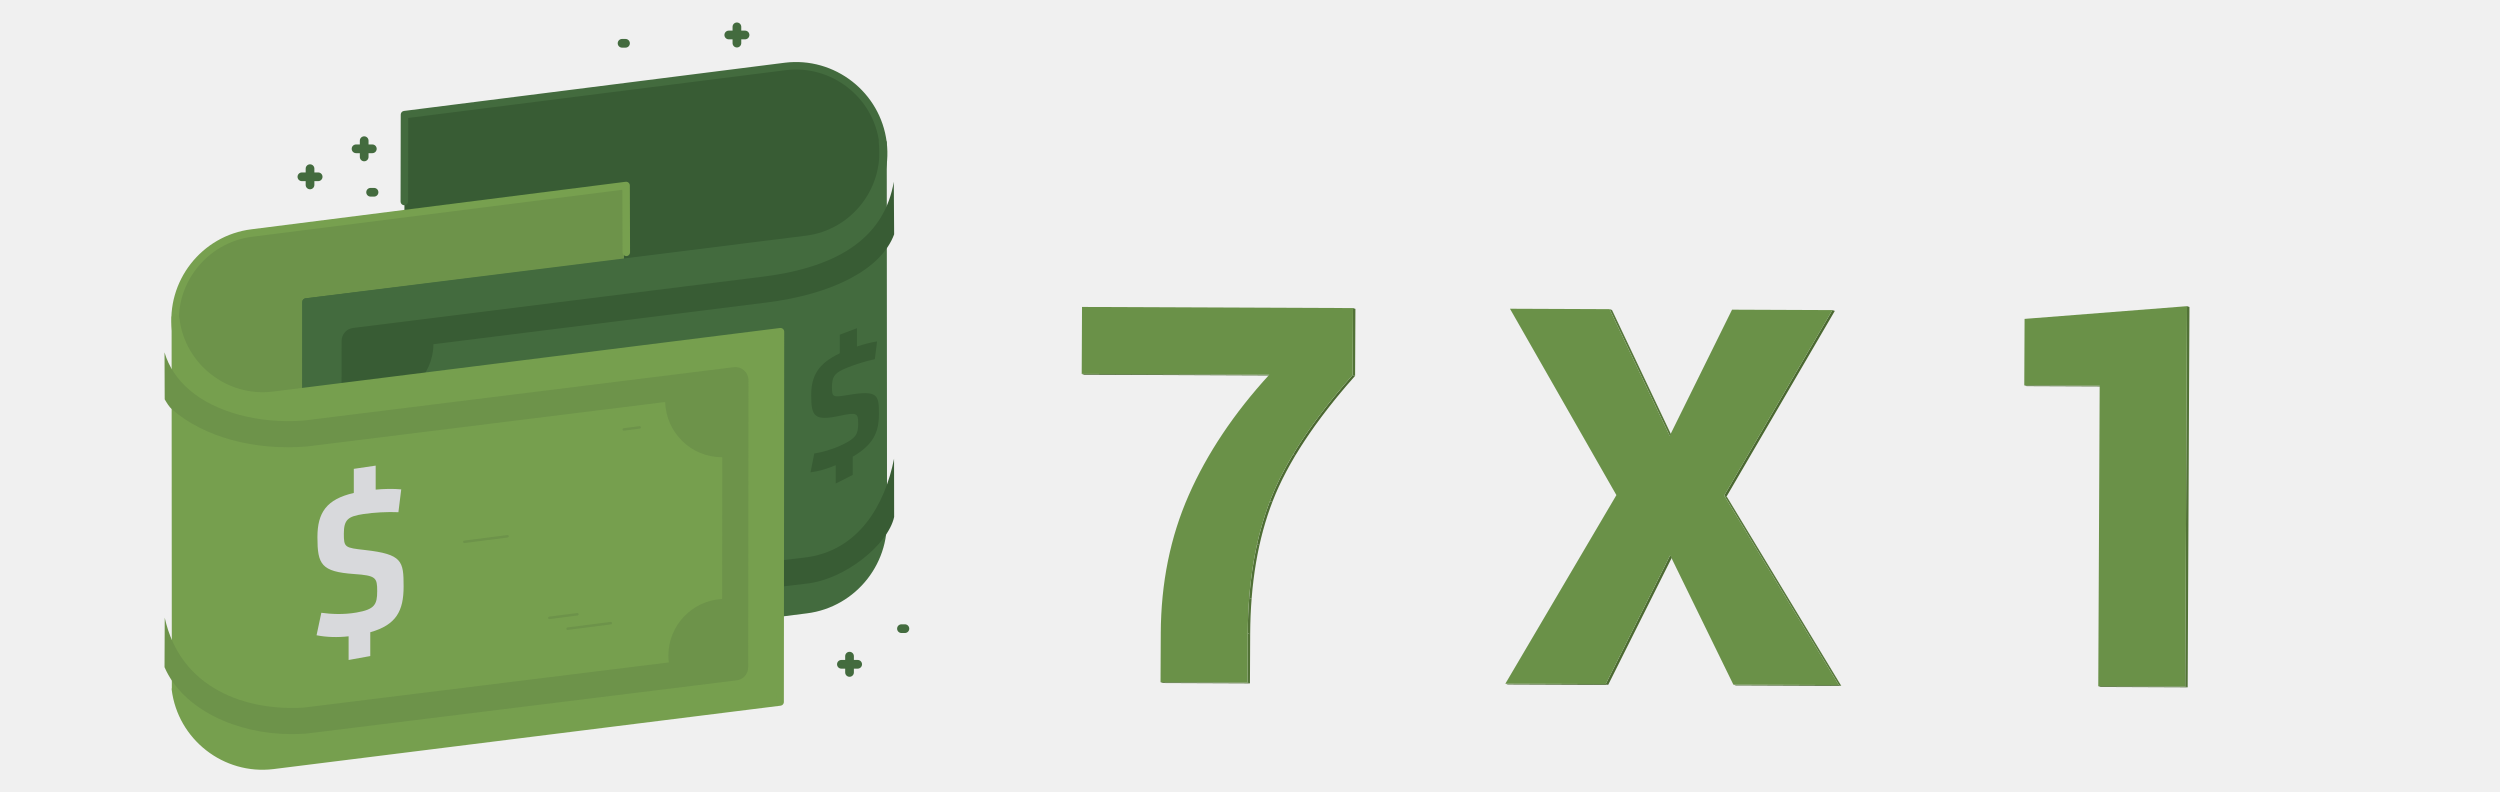
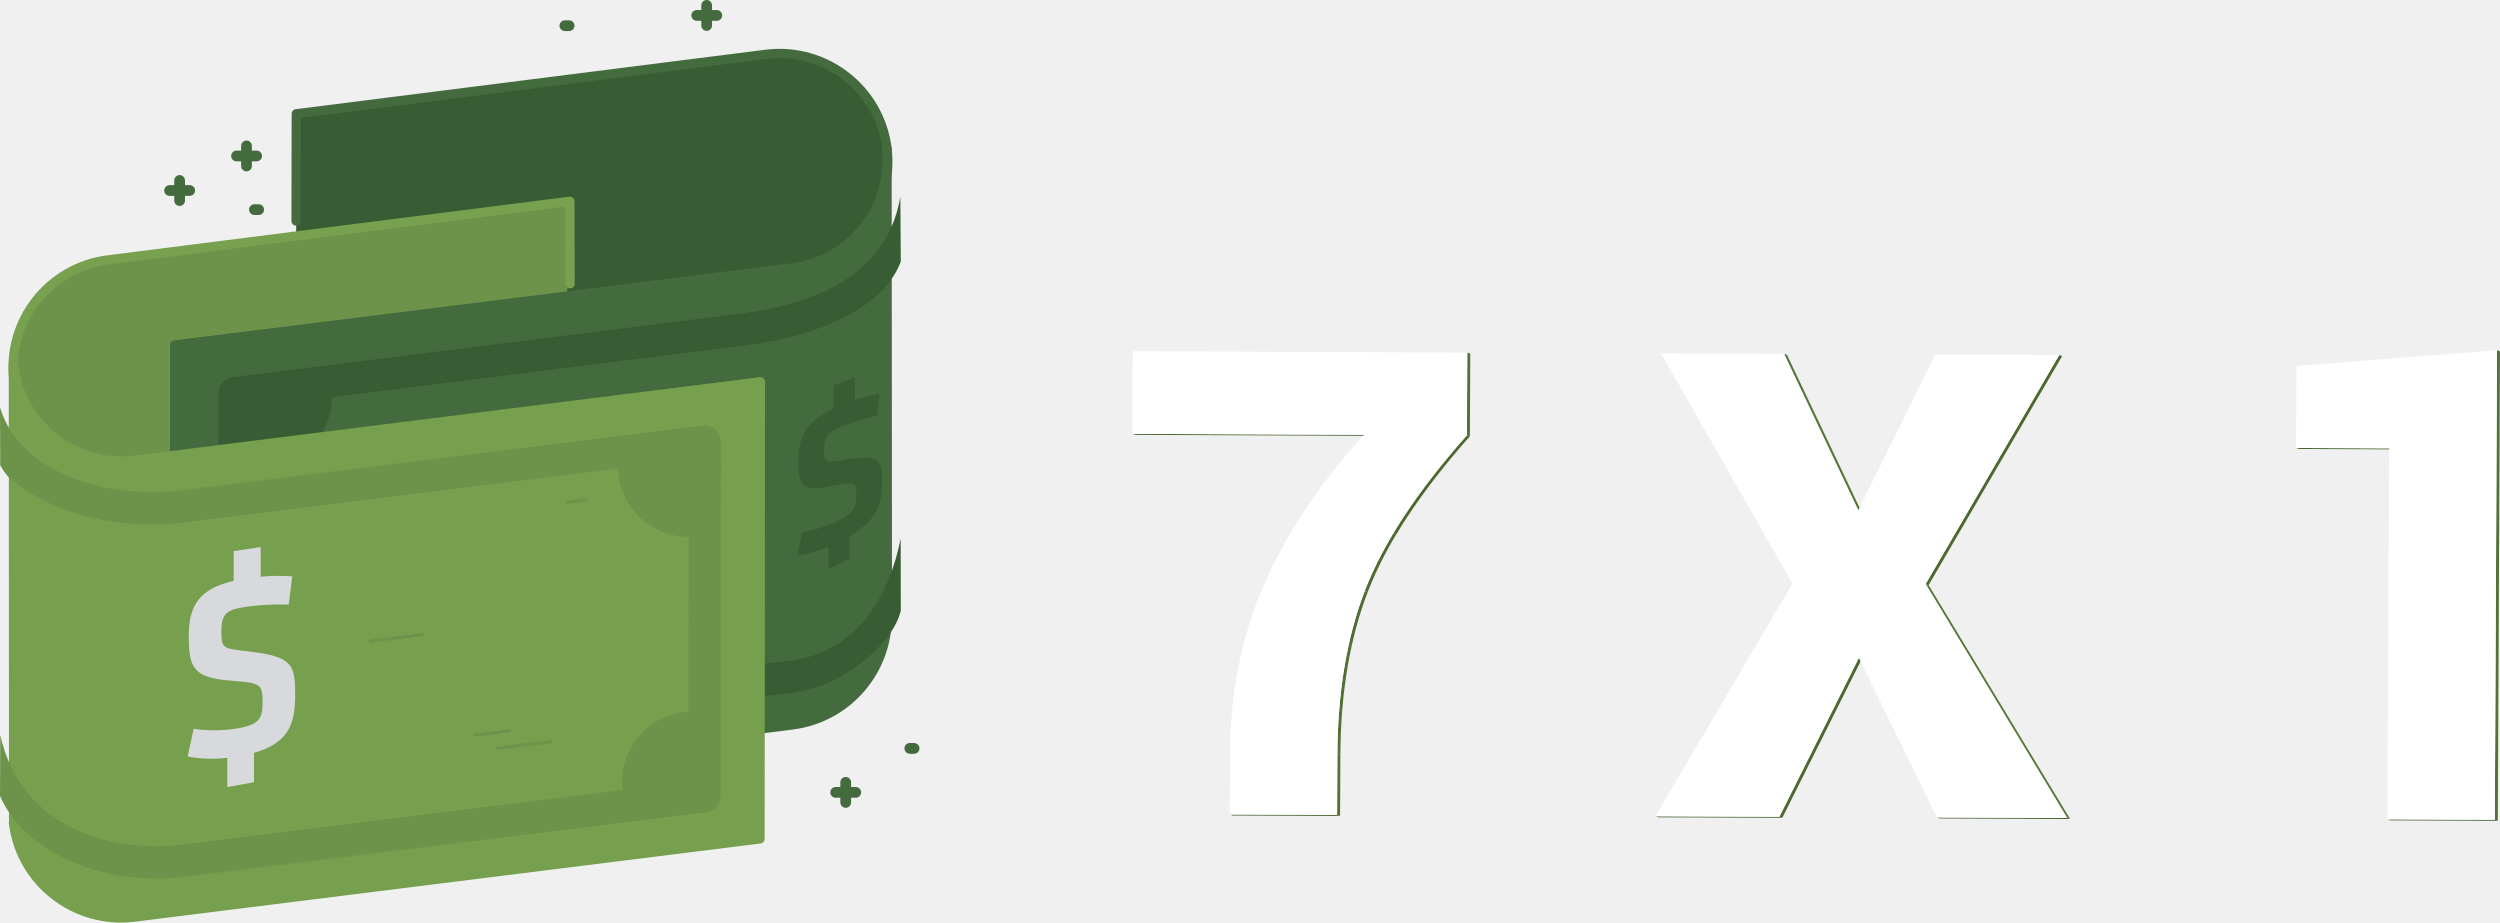
- <svg xmlns="http://www.w3.org/2000/svg" xmlns:xlink="http://www.w3.org/1999/xlink" version="1.1" id="Capa_1" x="0px" y="0px" width="2000px" height="633.333px" viewBox="0 0 2000 633.333" enable-background="new 0 0 2000 633.333" xml:space="preserve">
-   <g>
-     <path fill="#6D934A" d="M501.034,201.862l-0.154-53.461l-299.294,38c-38.256,4.705-65.708,39.853-61,78.112l0,0   c4.701,38.253,39.851,65.702,78.105,61l286.7-35.302" />
-     <path fill="#385C34" d="M323.527,172.442l0.155-78.945l304.523-40.342c38.254-4.745,73.433,22.67,78.175,60.921l0,0   c4.748,38.248-22.664,73.428-60.92,78.175l-146.225,17.566l-0.416-62.081L323.527,172.442z" />
-     <path fill="none" stroke="#436B3E" stroke-width="6" stroke-linecap="round" stroke-linejoin="round" stroke-miterlimit="10" d="   M323.463,161.193l0.131-69.47l304.611-38.567c38.254-4.745,73.433,22.67,78.175,60.921l0,0   c4.748,38.248-22.664,73.428-60.92,78.175l-400.646,49.37l0.062,87.275" />
-     <path fill="none" stroke="#77A04F" stroke-width="6" stroke-linecap="round" stroke-linejoin="round" stroke-miterlimit="10" d="   M501.034,201.862l-0.154-53.461l-299.294,38c-38.256,4.705-65.708,39.853-61,78.112l0,0c4.701,38.253,39.851,65.702,78.105,61   l286.7-35.302" />
-     <path fill="#436B3E" stroke="#436B3E" stroke-width="6" stroke-linecap="round" stroke-linejoin="round" stroke-miterlimit="10" d="   M705.979,113.353L705.979,113.353c4.742,38.251-22.669,73.43-60.921,78.177l-400.244,50.092l-0.228,296.778l400.472-50.68   c38.252-4.746,65.664-39.921,60.921-78.169l0,0l0.638,1.51l-0.215-296.78" />
-     <g>
-       <g>
-         <path fill="#436B3E" d="M248.023,151.429c-1.926,0-3.486-1.556-3.486-3.48v-13.024c0-1.922,1.56-3.482,3.486-3.482     c1.922,0,3.481,1.56,3.481,3.482v13.024C251.504,149.873,249.945,151.429,248.023,151.429z" />
+ <svg xmlns="http://www.w3.org/2000/svg" width="1619.94" height="597.877" viewBox="0 0 1619.94 597.877">
+   <defs>
+     <clipPath id="clip-path">
+       <path id="Path_30" data-name="Path 30" d="M1082.14,300.025l1.945.65q-48.021,54.186-65.831,99.949t-18.1,106.745l-1.945-.65q.286-60.972,18.1-106.745Q1034.115,354.22,1082.14,300.025Z" />
+     </clipPath>
+   </defs>
+   <g id="logo" transform="translate(-131.62 -17.992)">
+     <g id="Group_27" data-name="Group 27">
+       <path id="Path_1" data-name="Path 1" d="M501.034,201.862,500.88,148.4l-299.294,38a70.282,70.282,0,0,0-61,78.112h0a70.283,70.283,0,0,0,78.105,61l286.7-35.3" fill="#6d934a" />
+       <path id="Path_2" data-name="Path 2" d="M323.527,172.442l.155-78.945L628.205,53.155a70.284,70.284,0,0,1,78.175,60.921h0a70.284,70.284,0,0,1-60.92,78.175L499.235,209.817l-.416-62.081Z" fill="#385c34" />
+       <path id="Path_3" data-name="Path 3" d="M323.463,161.193l.131-69.47L628.205,53.156a70.284,70.284,0,0,1,78.175,60.921h0a70.284,70.284,0,0,1-60.92,78.175l-400.646,49.37.062,87.275" fill="none" stroke="#436b3e" stroke-linecap="round" stroke-linejoin="round" stroke-miterlimit="10" stroke-width="6" />
+       <path id="Path_4" data-name="Path 4" d="M501.034,201.862,500.88,148.4l-299.294,38a70.282,70.282,0,0,0-61,78.112h0a70.283,70.283,0,0,0,78.105,61l286.7-35.3" fill="none" stroke="#77a04f" stroke-linecap="round" stroke-linejoin="round" stroke-miterlimit="10" stroke-width="6" />
+       <path id="Path_5" data-name="Path 5" d="M705.979,113.353h0a70.292,70.292,0,0,1-60.921,78.177L244.814,241.622,244.586,538.4l400.472-50.68a70.285,70.285,0,0,0,60.921-78.169h0l.638,1.51-.215-296.78" fill="#436b3e" stroke="#436b3e" stroke-linecap="round" stroke-linejoin="round" stroke-miterlimit="10" stroke-width="6" />
+       <g id="Group_3" data-name="Group 3">
+         <g id="Group_1" data-name="Group 1">
+           <path id="Path_6" data-name="Path 6" d="M248.023,151.429a3.481,3.481,0,0,1-3.486-3.48V134.925a3.483,3.483,0,0,1,6.967,0v13.024A3.479,3.479,0,0,1,248.023,151.429Z" fill="#436b3e" />
+         </g>
+         <g id="Group_2" data-name="Group 2">
+           <path id="Path_7" data-name="Path 7" d="M254.53,144.92H241.51a3.482,3.482,0,0,1,0-6.965h13.02a3.482,3.482,0,1,1,0,6.965Z" fill="#436b3e" />
+         </g>
      </g>
-       <g>
-         <path fill="#436B3E" d="M254.53,144.92h-13.02c-1.923,0-3.482-1.561-3.482-3.483c0-1.923,1.56-3.482,3.482-3.482h13.02     c1.926,0,3.483,1.56,3.483,3.482C258.013,143.36,256.456,144.92,254.53,144.92z" />
+       <g id="Group_6" data-name="Group 6">
+         <g id="Group_4" data-name="Group 4">
+           <path id="Path_8" data-name="Path 8" d="M679.624,541.439a3.483,3.483,0,0,1-3.481-3.479V524.93a3.482,3.482,0,0,1,6.964,0v13.03A3.485,3.485,0,0,1,679.624,541.439Z" fill="#436b3e" />
+         </g>
+         <g id="Group_5" data-name="Group 5">
+           <path id="Path_9" data-name="Path 9" d="M686.141,534.924H673.114a3.482,3.482,0,1,1,0-6.964h13.027a3.482,3.482,0,0,1,0,6.964Z" fill="#436b3e" />
+         </g>
+       </g>
+       <g id="Group_9" data-name="Group 9">
+         <g id="Group_7" data-name="Group 7">
+           <path id="Path_10" data-name="Path 10" d="M589.525,37.981a3.484,3.484,0,0,1-3.479-3.484V21.475a3.482,3.482,0,1,1,6.964,0V34.5A3.482,3.482,0,0,1,589.525,37.981Z" fill="#436b3e" />
+         </g>
+         <g id="Group_8" data-name="Group 8">
+           <path id="Path_11" data-name="Path 11" d="M596.037,31.468H583.014a3.484,3.484,0,0,1,0-6.967h13.023a3.484,3.484,0,1,1,0,6.967Z" fill="#436b3e" />
+         </g>
+       </g>
+       <g id="Group_12" data-name="Group 12">
+         <g id="Group_10" data-name="Group 10">
+           <path id="Path_12" data-name="Path 12" d="M291.348,129.042a3.481,3.481,0,0,1-3.48-3.48V112.54a3.482,3.482,0,1,1,6.964,0v13.022A3.483,3.483,0,0,1,291.348,129.042Z" fill="#436b3e" />
+         </g>
+         <g id="Group_11" data-name="Group 11">
+           <path id="Path_13" data-name="Path 13" d="M297.861,122.533H284.84a3.484,3.484,0,0,1,0-6.967h13.021a3.484,3.484,0,1,1,0,6.967Z" fill="#436b3e" />
+         </g>
+       </g>
+       <g id="Group_14" data-name="Group 14">
+         <g id="Group_13" data-name="Group 13">
+           <path id="Path_14" data-name="Path 14" d="M500.4,38.124h-2.749a3.484,3.484,0,0,1,0-6.968H500.4a3.484,3.484,0,1,1,0,6.968Z" fill="#436b3e" />
+         </g>
+       </g>
+       <g id="Group_16" data-name="Group 16">
+         <g id="Group_15" data-name="Group 15">
+           <path id="Path_15" data-name="Path 15" d="M723.919,506.417h-2.75a3.485,3.485,0,0,1,0-6.97h2.75a3.485,3.485,0,0,1,0,6.97Z" fill="#436b3e" />
+         </g>
+       </g>
+       <g id="Group_18" data-name="Group 18">
+         <g id="Group_17" data-name="Group 17">
+           <path id="Path_16" data-name="Path 16" d="M299.237,157.3h-2.75a3.482,3.482,0,1,1,0-6.965h2.75a3.482,3.482,0,0,1,0,6.965Z" fill="#436b3e" />
+         </g>
+       </g>
+       <path id="Path_17" data-name="Path 17" d="M715.241,366.984c-7.11,36.114-27.987,74.418-72.575,79.187L294.054,487.048l.093-167.318c.635.1,1.248.242,1.889.315a45.259,45.259,0,0,0,50.7-44.673l266-33.292c53.69-6.661,92.318-26.748,102.572-54.609l-.277-42.054c-7.232,42.521-41.178,68.03-104.876,75.932L282.427,262.366a10.447,10.447,0,0,0-9.149,10.363l-.126,226.056a10.453,10.453,0,0,0,10.447,10.46,9.632,9.632,0,0,0,1.219-.074L645,466.937c31.428-3.356,65.58-31.609,70.316-53.376Z" fill="#385c34" />
+       <path id="Path_18" data-name="Path 18" d="M140.585,255.249h0a70.276,70.276,0,0,0,78.1,61l405.678-50.871-.277,296.194L218.428,612.287a70.292,70.292,0,0,1-78.109-61.005h.141l-.178-297.187.109,2.156" fill="#769f4e" stroke="#769f4e" stroke-linecap="round" stroke-linejoin="round" stroke-miterlimit="10" stroke-width="6" />
+       <path id="Path_19" data-name="Path 19" d="M595.249,296.278a10.458,10.458,0,0,0-8.207-2.541L243.224,336.412c-35.8,2.816-70.862-6.525-91.582-24.391-9.946-8.577-16.687-18.688-20.022-30.136l.135,37.577c1.748,2.9,3.42,5.955,6.242,8.384,25.216,21.744,65.255,32.733,107.114,29.377.155-.015.3-.025.455-.045l286.579-35.57a45.47,45.47,0,0,0,45.433,44.182c.082,0,.161-.011.241-.011l-.107,113.387a45.453,45.453,0,0,0-43.01,45.365,44.914,44.914,0,0,0,.358,5.4L243.084,566.055c-45.919,2.9-98.742-14.773-111.295-71.906l-.169,39.576c14.585,33.816,57.716,53.558,101.4,53.558,3.839,0,7.752-.129,11.715-.383.2-.022.406-.033.609-.058l344.039-42.565a10.462,10.462,0,0,0,9.169-10.365l.223-229.795A10.465,10.465,0,0,0,595.249,296.278Z" fill="#6d934a" />
+       <g id="Group_20" data-name="Group 20">
+         <g id="Group_19" data-name="Group 19">
+           <path id="Path_20" data-name="Path 20" d="M278.888,527.989V509.041a84.365,84.365,0,0,1-25.638-.833l3.809-17.98a92.844,92.844,0,0,0,28.064-.184c14.556-2.52,16.633-6.311,16.633-17.107s-.865-12.534-18.536-13.72c-26.162-1.878-29.282-7.6-29.282-29.428,0-19.749,7.278-30.383,29.1-35.432V375.081l17.5-2.586v19.2a114.354,114.354,0,0,1,20.439-.2l-2.254,18.27a155.582,155.582,0,0,0-28.235,1.5c-11.953,1.864-15.419,4.3-15.419,15.685,0,11.033.692,11.269,17.153,13.08,29.623,3.376,30.664,8.839,30.664,29.139,0,19.624-5.889,30.727-26.68,36.633v19.043Z" fill="#d8d9dc" />
+         </g>
+       </g>
+       <g id="Group_22" data-name="Group 22">
+         <g id="Group_21" data-name="Group 21">
+           <path id="Path_21" data-name="Path 21" d="M668.569,386.813V372.151a74.365,74.365,0,0,1-20.146,5.7l2.992-15.04a84.059,84.059,0,0,0,22.056-6.845c11.439-5.4,13.069-8.788,13.069-17.028s-.679-9.373-14.565-6.306c-20.56,4.393-23.009.594-23.009-16.552,0-15.51,5.718-25.29,22.87-33.461V267.742l13.753-5.2V277.2a102.442,102.442,0,0,1,16.067-4.089l-1.771,14.23a142.307,142.307,0,0,0-22.193,6.825c-9.393,3.852-12.117,6.444-12.117,15.267,0,8.56.544,8.593,13.481,6.452,23.281-3.829,24.1.059,24.1,15.34,0,14.771-4.632,24.57-20.968,34.149v14.582Z" fill="#385c34" />
+         </g>
+       </g>
+       <g id="Group_23" data-name="Group 23">
+         <line id="Line_1" data-name="Line 1" x1="34.554" y2="4.426" transform="translate(454.067 498.512)" fill="none" stroke="#6d934a" stroke-linecap="round" stroke-linejoin="round" stroke-miterlimit="10" stroke-width="2" />
+       </g>
+       <g id="Group_24" data-name="Group 24">
+         <line id="Line_2" data-name="Line 2" x1="34.554" y2="4.437" transform="translate(371.47 429.021)" fill="none" stroke="#6d934a" stroke-linecap="round" stroke-linejoin="round" stroke-miterlimit="10" stroke-width="2" />
+       </g>
+       <g id="Group_25" data-name="Group 25">
+         <line id="Line_3" data-name="Line 3" x1="12.725" y2="1.627" transform="translate(499.026 341.914)" fill="none" stroke="#6d934a" stroke-linecap="round" stroke-linejoin="round" stroke-miterlimit="10" stroke-width="2" />
+       </g>
+       <g id="Group_26" data-name="Group 26">
+         <line id="Line_4" data-name="Line 4" x1="22.426" y2="2.878" transform="translate(439.496 491.418)" fill="none" stroke="#6d934a" stroke-linecap="round" stroke-linejoin="round" stroke-miterlimit="10" stroke-width="2" />
      </g>
    </g>
-     <g>
-       <g>
-         <path fill="#436B3E" d="M679.624,541.439c-1.926,0-3.481-1.565-3.481-3.479v-13.03c0-1.925,1.555-3.479,3.481-3.479     c1.925,0,3.483,1.554,3.483,3.479v13.03C683.107,539.874,681.549,541.439,679.624,541.439z" />
-       </g>
-       <g>
-         <path fill="#436B3E" d="M686.141,534.924h-13.027c-1.926,0-3.482-1.559-3.482-3.485c0-1.926,1.557-3.479,3.482-3.479h13.027     c1.925,0,3.48,1.553,3.48,3.479C689.621,533.365,688.066,534.924,686.141,534.924z" />
-       </g>
-     </g>
-     <g>
-       <g>
-         <path fill="#436B3E" d="M589.525,37.981c-1.919,0-3.479-1.561-3.479-3.484V21.475c0-1.926,1.56-3.483,3.479-3.483     c1.93,0,3.485,1.557,3.485,3.483v13.022C593.01,36.42,591.455,37.981,589.525,37.981z" />
-       </g>
-       <g>
-         <path fill="#436B3E" d="M596.037,31.468h-13.023c-1.922,0-3.48-1.559-3.48-3.482c0-1.925,1.558-3.485,3.48-3.485h13.023     c1.925,0,3.486,1.56,3.486,3.485C599.523,29.909,597.962,31.468,596.037,31.468z" />
-       </g>
-     </g>
-     <g>
-       <g>
-         <path fill="#436B3E" d="M291.348,129.042c-1.922,0-3.48-1.56-3.48-3.48V112.54c0-1.926,1.559-3.485,3.48-3.485     c1.924,0,3.484,1.56,3.484,3.485v13.022C294.832,127.482,293.272,129.042,291.348,129.042z" />
-       </g>
-       <g>
-         <path fill="#436B3E" d="M297.861,122.533H284.84c-1.924,0-3.483-1.56-3.483-3.485c0-1.923,1.559-3.482,3.483-3.482h13.021     c1.925,0,3.485,1.56,3.485,3.482C301.346,120.973,299.786,122.533,297.861,122.533z" />
-       </g>
-     </g>
-     <g>
-       <g>
-         <path fill="#436B3E" d="M500.401,38.124h-2.749c-1.922,0-3.482-1.561-3.482-3.486c0-1.922,1.56-3.482,3.482-3.482h2.749     c1.927,0,3.485,1.56,3.485,3.482C503.887,36.563,502.329,38.124,500.401,38.124z" />
-       </g>
-     </g>
-     <g>
-       <g>
-         <path fill="#436B3E" d="M723.919,506.417h-2.75c-1.929,0-3.485-1.566-3.485-3.48c0-1.926,1.556-3.49,3.485-3.49h2.75     c1.931,0,3.484,1.564,3.484,3.49C727.403,504.852,725.85,506.417,723.919,506.417z" />
-       </g>
-     </g>
-     <g>
-       <g>
-         <path fill="#436B3E" d="M299.237,157.296h-2.75c-1.923,0-3.483-1.56-3.483-3.485c0-1.92,1.56-3.48,3.483-3.48h2.75     c1.922,0,3.482,1.56,3.482,3.48C302.719,155.737,301.16,157.296,299.237,157.296z" />
-       </g>
-     </g>
-     <path fill="#385C34" d="M715.241,366.984c-7.11,36.114-27.987,74.418-72.575,79.187l-348.612,40.877l0.093-167.318   c0.635,0.101,1.248,0.242,1.889,0.315c24.96,2.895,47.539-15,50.43-39.96c0.183-1.583,0.255-3.152,0.273-4.713L612.74,242.08   c53.69-6.661,92.318-26.748,102.572-54.609l-0.277-42.054c-7.232,42.521-41.178,68.03-104.876,75.932l-327.732,41.017   c-5.225,0.652-9.146,5.096-9.149,10.363l-0.126,226.056c0,2.995,1.272,5.833,3.502,7.814c1.922,1.711,4.4,2.646,6.945,2.646   c0.405,0,0.81-0.022,1.219-0.074l360.178-42.234c31.428-3.356,65.58-31.609,70.316-53.376L715.241,366.984z" />
-     <path fill="#769F4E" stroke="#769F4E" stroke-width="6" stroke-linecap="round" stroke-linejoin="round" stroke-miterlimit="10" d="   M140.585,255.249L140.585,255.249c4.701,38.257,39.851,65.709,78.105,61.001l405.678-50.871l-0.277,296.194l-405.663,50.714   c-38.256,4.702-73.404-22.753-78.109-61.005h0.141l-0.178-297.187l0.109,2.156" />
-     <path fill="#6D934A" d="M595.249,296.278c-2.245-1.984-5.24-2.91-8.207-2.541l-343.818,42.675   c-35.802,2.816-70.862-6.525-91.582-24.391c-9.946-8.577-16.687-18.688-20.022-30.136l0.135,37.577   c1.748,2.903,3.42,5.955,6.242,8.384c25.216,21.744,65.255,32.733,107.114,29.377c0.155-0.015,0.303-0.025,0.455-0.045   l286.579-35.57c0.704,24.513,20.75,44.182,45.433,44.182c0.082,0,0.161-0.011,0.241-0.011l-0.107,113.387   c-23.964,1.295-43.01,21.081-43.01,45.365c0,1.83,0.144,3.631,0.358,5.4l-291.976,36.124   c-45.919,2.895-98.742-14.773-111.295-71.906l-0.169,39.576c14.585,33.816,57.716,53.558,101.401,53.558   c3.839,0,7.752-0.129,11.715-0.383c0.2-0.022,0.406-0.033,0.609-0.058l344.039-42.565c5.234-0.653,9.161-5.095,9.169-10.365   l0.223-229.795C598.779,301.121,597.492,298.265,595.249,296.278z" />
-     <g>
-       <g>
-         <path fill="#D8D9DC" d="M278.888,527.989v-18.948c-8.659,1.018-17.842,0.736-25.638-0.833l3.809-17.98     c7.797,1.078,17.842,1.586,28.064-0.184c14.556-2.52,16.633-6.311,16.633-17.107s-0.865-12.534-18.536-13.72     c-26.162-1.878-29.282-7.602-29.282-29.428c0-19.749,7.278-30.383,29.104-35.432v-19.276l17.502-2.586v19.202     c6.408-0.629,14.206-0.793,20.439-0.2l-2.254,18.27c-8.313-0.405-19.748,0.178-28.235,1.501     c-11.953,1.864-15.419,4.304-15.419,15.685c0,11.033,0.692,11.269,17.153,13.08c29.623,3.376,30.664,8.839,30.664,29.139     c0,19.624-5.889,30.727-26.68,36.633v19.043L278.888,527.989z" />
-       </g>
-     </g>
-     <g>
-       <g>
-         <path fill="#385C34" d="M668.569,386.813v-14.662c-6.804,2.938-14.02,5.003-20.146,5.701l2.992-15.04     c6.129-1.016,14.021-3.029,22.056-6.845c11.439-5.403,13.069-8.788,13.069-17.028c0-8.24-0.679-9.373-14.565-6.306     c-20.56,4.393-23.009,0.594-23.009-16.552c0-15.51,5.718-25.29,22.87-33.461v-14.878l13.753-5.201v14.661     c5.039-1.715,11.165-3.333,16.067-4.089l-1.771,14.23c-6.536,1.359-15.517,4.1-22.193,6.825     c-9.393,3.852-12.117,6.444-12.117,15.267c0,8.56,0.544,8.593,13.481,6.452c23.281-3.829,24.098,0.059,24.098,15.34     c0,14.771-4.632,24.57-20.968,34.149v14.582L668.569,386.813z" />
-       </g>
-     </g>
-     <g>
-       <line fill="none" stroke="#6D934A" stroke-width="2" stroke-linecap="round" stroke-linejoin="round" stroke-miterlimit="10" x1="488.621" y1="498.512" x2="454.067" y2="502.938" />
-     </g>
-     <g>
-       <line fill="none" stroke="#6D934A" stroke-width="2" stroke-linecap="round" stroke-linejoin="round" stroke-miterlimit="10" x1="406.024" y1="429.021" x2="371.47" y2="433.458" />
-     </g>
-     <g>
-       <line fill="none" stroke="#6D934A" stroke-width="2" stroke-linecap="round" stroke-linejoin="round" stroke-miterlimit="10" x1="511.751" y1="341.914" x2="499.026" y2="343.541" />
-     </g>
-     <g>
-       <line fill="none" stroke="#6D934A" stroke-width="2" stroke-linecap="round" stroke-linejoin="round" stroke-miterlimit="10" x1="461.922" y1="491.418" x2="439.496" y2="494.296" />
-     </g>
-   </g>
-   <g>
-     <g>
-       <g enable-background="new    ">
-         <g>
-           <polygon fill="#496630" points="1015.435,299.745 1017.38,300.395 867.309,299.764 865.363,299.114     " />
-         </g>
-         <g>
-           <polygon fill="#527237" points="998.203,506.719 1000.148,507.369 999.963,546.713 998.018,546.063     " />
-         </g>
-         <g>
-           <polygon fill="#496630" points="998.018,546.063 999.963,546.713 930.376,546.42 928.432,545.771     " />
-         </g>
-         <g enable-background="new    ">
-           <defs>
-             <path id="SVGID_1_" enable-background="new    " d="M1082.135,300.025l1.945,0.65c-32.014,36.124-53.951,69.446-65.831,99.949       c-11.879,30.512-17.91,66.096-18.101,106.745l-1.945-0.65c0.191-40.648,6.222-76.233,18.102-106.745       C1028.184,369.471,1050.121,336.149,1082.135,300.025z" />
-           </defs>
-           <clipPath id="SVGID_2_">
-             <use xlink:href="#SVGID_1_" overflow="visible" />
-           </clipPath>
-           <g clip-path="url(#SVGID_2_)" enable-background="new    ">
-             <path fill="#4B6831" d="M1082.135,300.025l1.945,0.65c-19.717,22.248-35.611,43.433-47.688,63.55l-1.945-0.65       C1046.524,343.458,1062.419,322.273,1082.135,300.025" />
-             <path fill="#4D6B33" d="M1034.447,363.576l1.945,0.65c-7.533,12.548-13.58,24.681-18.144,36.398       c-0.132,0.338-0.263,0.677-0.393,1.016l-1.945-0.65c0.131-0.339,0.262-0.678,0.394-1.016       C1020.867,388.257,1026.915,376.124,1034.447,363.576" />
-             <path fill="#4E6D34" d="M1015.911,400.99l1.945,0.65c-4.161,10.845-7.588,22.326-10.282,34.442l-1.945-0.65       C1008.323,423.316,1011.751,411.835,1015.911,400.99" />
-             <path fill="#507036" d="M1005.629,435.432l1.945,0.65c-3.004,13.506-5.097,27.802-6.279,42.887l-1.944-0.65       C1000.533,463.234,1002.625,448.938,1005.629,435.432" />
-             <path fill="#527237" d="M999.351,478.319l1.944,0.65c-0.719,9.175-1.101,18.641-1.147,28.399l-1.945-0.65       C998.249,496.96,998.631,487.494,999.351,478.319" />
+     <g id="Group_50" data-name="Group 50">
+       <g id="Group_49" data-name="Group 49">
+         <g id="Group_35" data-name="Group 35">
+           <g id="Group_28" data-name="Group 28">
+             <path id="Path_22" data-name="Path 22" d="M1015.43,299.745l1.95.65-150.071-.631-1.946-.65Z" fill="#496630" />
+           </g>
+           <g id="Group_29" data-name="Group 29">
+             <path id="Path_23" data-name="Path 23" d="M998.2,506.719l1.947.65-.187,39.344-1.945-.65Z" fill="#527237" />
+           </g>
+           <g id="Group_30" data-name="Group 30">
+             <path id="Path_24" data-name="Path 24" d="M998.018,546.063l1.945.65-69.587-.293-1.944-.649Z" fill="#496630" />
+           </g>
+           <g id="Group_32" data-name="Group 32">
+             <g id="Group_31" data-name="Group 31" clip-path="url(#clip-path)">
+               <path id="Path_25" data-name="Path 25" d="M1082.14,300.025l1.945.65q-29.576,33.372-47.688,63.55l-1.945-.65q18.1-30.175,47.688-63.55" fill="#4b6831" />
+               <path id="Path_26" data-name="Path 26" d="M1034.45,363.576l1.945.65a241.216,241.216,0,0,0-18.144,36.4q-.2.507-.393,1.016l-1.945-.65q.2-.508.394-1.016a241.414,241.414,0,0,1,18.143-36.4" fill="#4d6b33" />
+               <path id="Path_27" data-name="Path 27" d="M1015.91,400.99l1.945.65a243.668,243.668,0,0,0-10.282,34.442l-1.945-.65a243.548,243.548,0,0,1,10.282-34.442" fill="#4e6d34" />
+               <path id="Path_28" data-name="Path 28" d="M1005.63,435.432l1.945.65a308.485,308.485,0,0,0-6.279,42.887l-1.944-.65a308.486,308.486,0,0,1,6.278-42.887" fill="#507036" />
+               <path id="Path_29" data-name="Path 29" d="M999.351,478.319l1.944.65q-1.078,13.762-1.147,28.4l-1.945-.65q.069-14.637,1.148-28.4" fill="#527237" />
+             </g>
+           </g>
+           <g id="Group_33" data-name="Group 33">
+             <path id="Path_31" data-name="Path 31" d="M1082.39,246.463l1.94.65-.25,53.562-1.94-.65Z" fill="#527237" />
+           </g>
+           <g id="Group_34" data-name="Group 34">
+             <path id="Path_32" data-name="Path 32" d="M1082.39,246.463l-.252,53.563q-48.021,54.186-65.83,99.949t-18.1,106.745l-.185,39.344-69.586-.292.185-39.344q.282-60.15,22.344-110.228,22.047-50.07,64.474-96.454l-150.071-.631.252-53.563Z" fill="#fff" />
          </g>
        </g>
-         <g>
-           <polygon fill="#527237" points="1082.387,246.463 1084.332,247.113 1084.08,300.675 1082.135,300.025     " />
+         <g id="Group_43" data-name="Group 43">
+           <g id="Group_36" data-name="Group 36">
+             <path id="Path_33" data-name="Path 33" d="M1287.64,247.326l1.94.65L1337.7,349.33l-1.95-.65Z" fill="#56773a" />
+           </g>
+           <g id="Group_37" data-name="Group 37">
+             <path id="Path_34" data-name="Path 34" d="M1284.58,547.268l1.95.649-80.29-.337-1.94-.65Z" fill="#496630" />
+           </g>
+           <g id="Group_38" data-name="Group 38">
+             <path id="Path_35" data-name="Path 35" d="M1336.12,444.272l1.94.65-51.53,102.995-1.95-.649Z" fill="#4c6a32" />
+           </g>
+           <g id="Group_39" data-name="Group 39">
+             <path id="Path_36" data-name="Path 36" d="M1465.92,248.075l1.94.65L1381.32,397.1l-1.94-.65Z" fill="#4b6931" />
+           </g>
+           <g id="Group_40" data-name="Group 40">
+             <path id="Path_37" data-name="Path 37" d="M1471.09,548.052l1.95.65-84.41-.355-1.94-.65Z" fill="#496630" />
+           </g>
+           <g id="Group_41" data-name="Group 41">
+             <path id="Path_38" data-name="Path 38" d="M1379.38,396.451l1.94.65,91.72,151.6-1.95-.65Z" fill="#56783a" />
+           </g>
+           <g id="Group_42" data-name="Group 42">
+             <path id="Path_39" data-name="Path 39" d="M1465.92,248.075l-86.54,148.376,91.71,151.6-84.4-.355-50.57-103.425-51.54,103-80.28-.338,88.82-150.842-85.15-149.1,79.67.335,48.11,101.354,49.88-100.943Z" fill="#fff" />
+           </g>
        </g>
-         <g>
-           <path fill="#6A9148" d="M1082.387,246.463l-0.252,53.563c-32.014,36.124-53.951,69.446-65.83,99.949      c-11.88,30.512-17.911,66.096-18.102,106.745l-0.185,39.344l-69.586-0.292l0.185-39.344c0.188-40.1,7.637-76.848,22.344-110.228      c14.698-33.38,36.189-65.534,64.474-96.454l-150.071-0.631l0.252-53.563L1082.387,246.463z" />
-         </g>
-       </g>
-       <g enable-background="new    ">
-         <g>
-           <polygon fill="#56773A" points="1287.639,247.326 1289.584,247.976 1337.696,349.33 1335.751,348.68     " />
-         </g>
-         <g>
-           <polygon fill="#496630" points="1284.582,547.268 1286.527,547.917 1206.24,547.58 1204.295,546.93     " />
-         </g>
-         <g>
-           <polygon fill="#4C6A32" points="1336.119,444.272 1338.064,444.922 1286.527,547.917 1284.582,547.268     " />
-         </g>
-         <g>
-           <polygon fill="#4B6931" points="1465.921,248.075 1467.865,248.725 1381.321,397.101 1379.376,396.451     " />
-         </g>
-         <g>
-           <polygon fill="#496630" points="1471.094,548.052 1473.038,548.702 1388.633,548.347 1386.688,547.697     " />
-         </g>
-         <g>
-           <polygon fill="#56783A" points="1379.376,396.451 1381.321,397.101 1473.038,548.702 1471.094,548.052     " />
-         </g>
-         <g>
-           <polygon fill="#6A9148" points="1465.921,248.075 1379.376,396.451 1471.094,548.052 1386.688,547.697 1336.119,444.272       1284.582,547.268 1204.295,546.93 1293.117,396.088 1207.971,246.991 1287.639,247.326 1335.751,348.68 1385.633,247.737           " />
-         </g>
-       </g>
-       <g enable-background="new    ">
-         <g>
-           <polygon fill="#496630" points="1679.741,308.513 1681.686,309.163 1621.362,308.909 1619.417,308.259     " />
-         </g>
-         <g>
-           <polygon fill="#496630" points="1748.188,549.216 1750.134,549.866 1680.556,549.574 1678.611,548.924     " />
-         </g>
-         <g>
-           <polygon fill="#527237" points="1749.619,244.939 1751.564,245.589 1750.134,549.866 1748.188,549.216     " />
-         </g>
-         <g>
-           <polygon fill="#6A9148" points="1749.619,244.939 1748.188,549.216 1678.611,548.924 1679.741,308.513 1619.417,308.259       1619.667,255.111     " />
+         <g id="Group_48" data-name="Group 48">
+           <g id="Group_44" data-name="Group 44">
+             <path id="Path_40" data-name="Path 40" d="M1679.74,308.513l1.95.65-60.33-.254-1.94-.65Z" fill="#496630" />
+           </g>
+           <g id="Group_45" data-name="Group 45">
+             <path id="Path_41" data-name="Path 41" d="M1748.19,549.216l1.94.65-69.57-.292-1.95-.65Z" fill="#496630" />
+           </g>
+           <g id="Group_46" data-name="Group 46">
+             <path id="Path_42" data-name="Path 42" d="M1749.62,244.939l1.94.65-1.43,304.277-1.94-.65Z" fill="#527237" />
+           </g>
+           <g id="Group_47" data-name="Group 47">
+             <path id="Path_43" data-name="Path 43" d="M1749.62,244.939l-1.43,304.277-69.58-.292,1.13-240.411-60.32-.254.25-53.148Z" fill="#fff" />
+           </g>
        </g>
      </g>
    </g>
  </g>
</svg>
